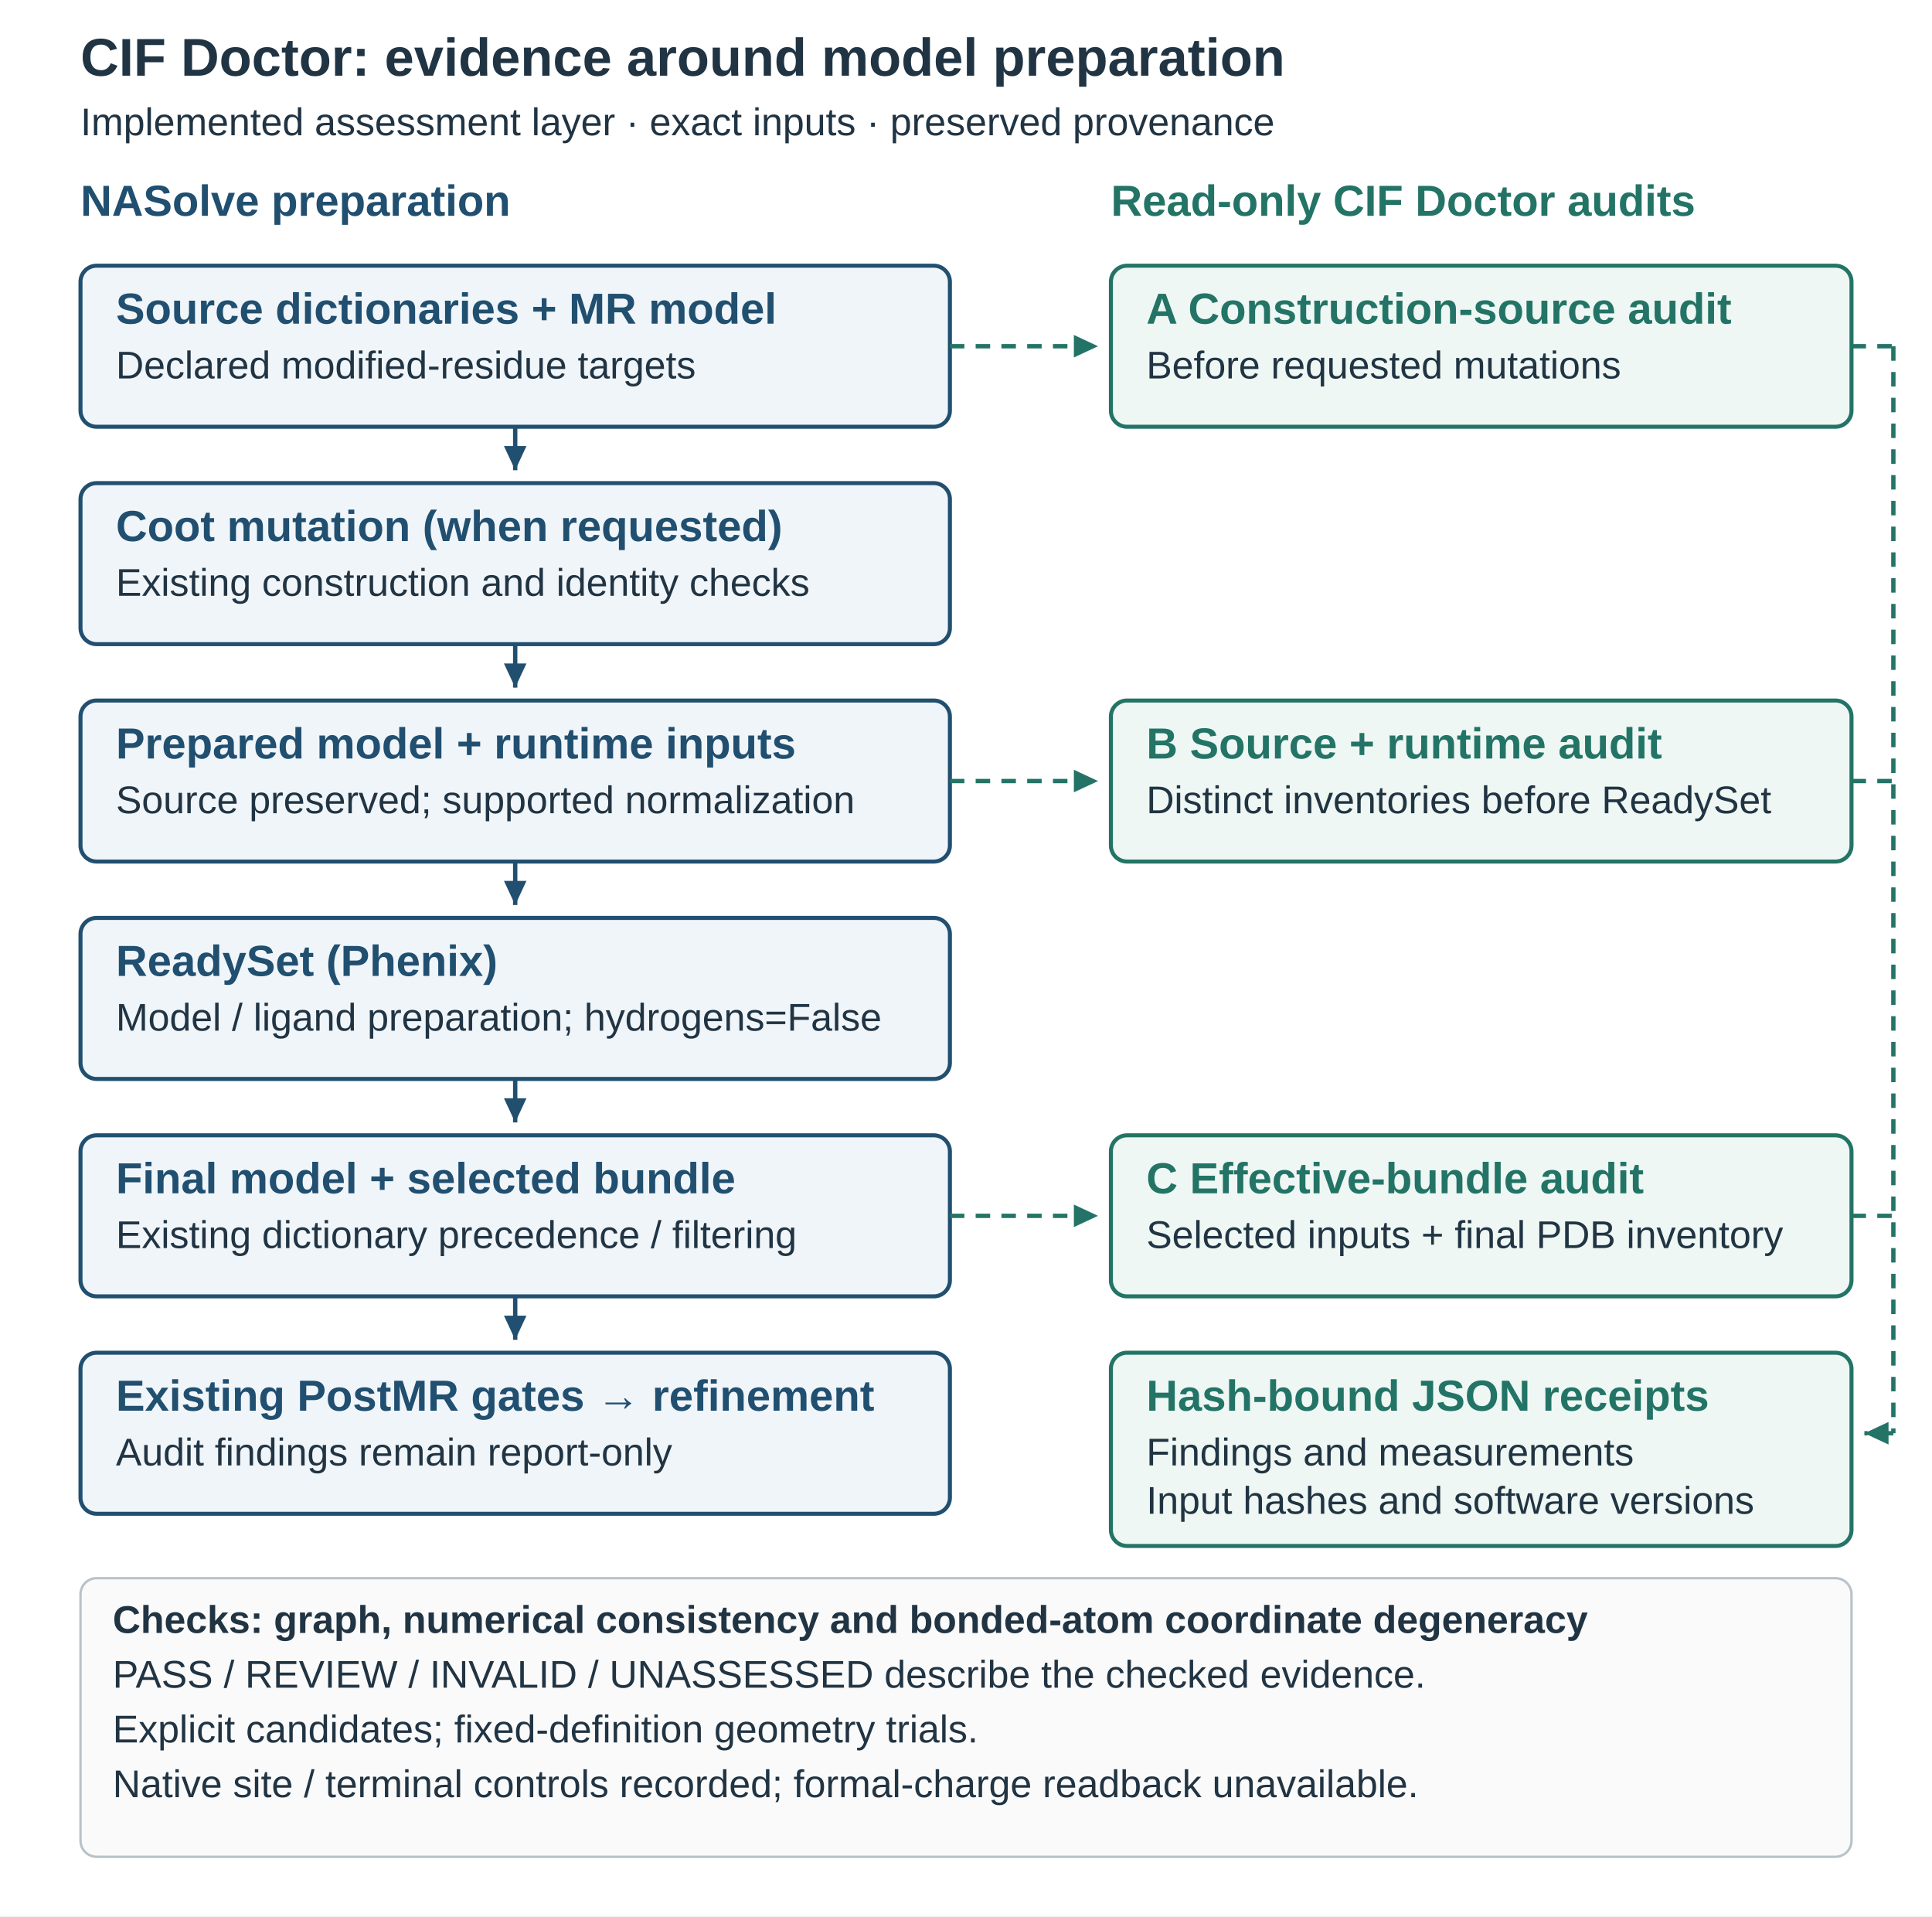
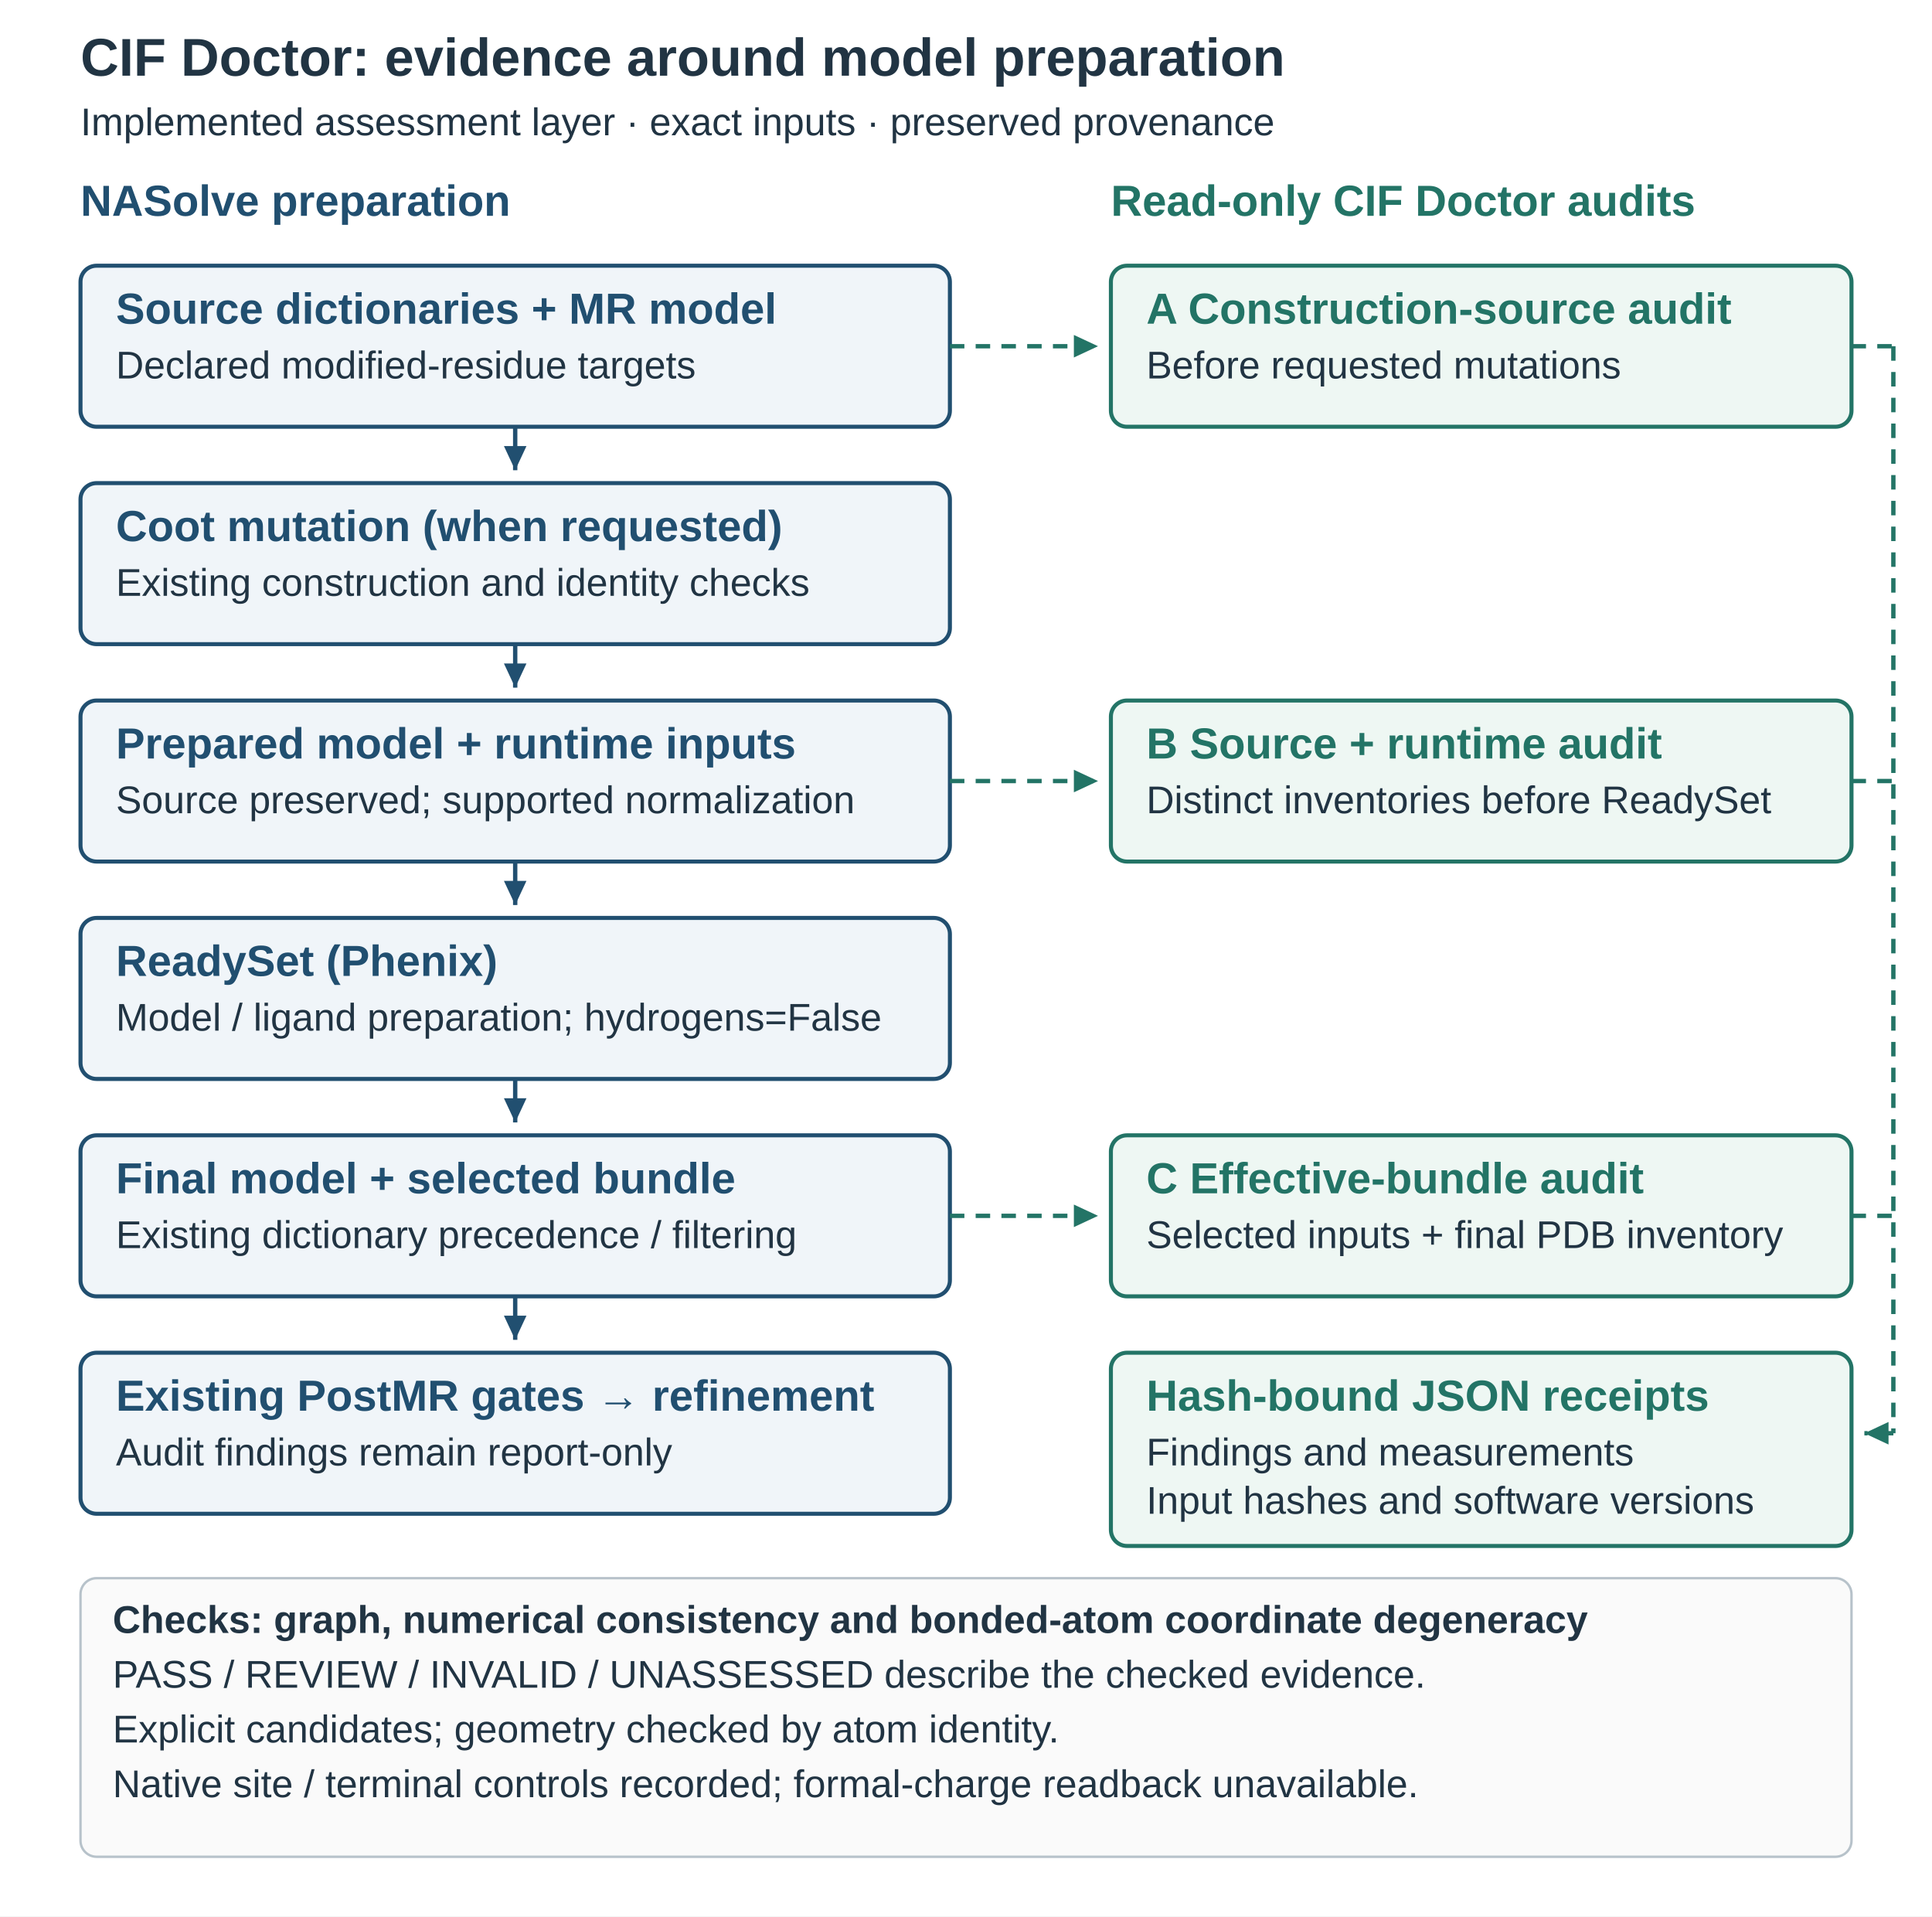
<svg xmlns="http://www.w3.org/2000/svg" width="180mm" height="178.5mm" viewBox="0 0 1200 1190" role="img" aria-labelledby="title description">
  <rect width="1200" height="1190" fill="white" />
  <text x="50" y="47" font-family="Arial, Helvetica, sans-serif" font-size="33" font-weight="bold" fill="#213443" text-anchor="start">CIF Doctor: evidence around model preparation</text>
  <text x="50" y="84" font-family="Arial, Helvetica, sans-serif" font-size="24" font-weight="normal" fill="#213443" text-anchor="start">Implemented assessment layer · exact inputs · preserved provenance</text>
  <text x="50" y="134" font-family="Arial, Helvetica, sans-serif" font-size="27" font-weight="bold" fill="#214f70" text-anchor="start">NASolve preparation</text>
  <text x="690" y="134" font-family="Arial, Helvetica, sans-serif" font-size="27" font-weight="bold" fill="#237466" text-anchor="start">Read-only CIF Doctor audits</text>
  <g id="source-inputs">
    <rect x="50" y="165" width="540" height="100" rx="10" fill="#f0f5f9" stroke="#214f70" stroke-width="2.5" />
    <text x="72" y="201" font-family="Arial, Helvetica, sans-serif" font-size="27" font-weight="bold" fill="#214f70" text-anchor="start">Source dictionaries + MR model</text>
    <text x="72" y="235" font-family="Arial, Helvetica, sans-serif" font-size="24" font-weight="normal" fill="#213443" text-anchor="start">Declared modified-residue targets</text>
  </g>
  <g id="coot-mutation">
    <rect x="50" y="300" width="540" height="100" rx="10" fill="#f0f5f9" stroke="#214f70" stroke-width="2.5" />
    <text x="72" y="336" font-family="Arial, Helvetica, sans-serif" font-size="27" font-weight="bold" fill="#214f70" text-anchor="start">Coot mutation (when requested)</text>
    <text x="72" y="370" font-family="Arial, Helvetica, sans-serif" font-size="24" font-weight="normal" fill="#213443" text-anchor="start">Existing construction and identity checks</text>
  </g>
  <g id="prepared-inputs">
    <rect x="50" y="435" width="540" height="100" rx="10" fill="#f0f5f9" stroke="#214f70" stroke-width="2.5" />
    <text x="72" y="471" font-family="Arial, Helvetica, sans-serif" font-size="27" font-weight="bold" fill="#214f70" text-anchor="start">Prepared model + runtime inputs</text>
    <text x="72" y="505" font-family="Arial, Helvetica, sans-serif" font-size="24" font-weight="normal" fill="#213443" text-anchor="start">Source preserved; supported normalization</text>
  </g>
  <g id="readyset">
    <rect x="50" y="570" width="540" height="100" rx="10" fill="#f0f5f9" stroke="#214f70" stroke-width="2.5" />
    <text x="72" y="606" font-family="Arial, Helvetica, sans-serif" font-size="27" font-weight="bold" fill="#214f70" text-anchor="start">ReadySet (Phenix)</text>
    <text x="72" y="640" font-family="Arial, Helvetica, sans-serif" font-size="24" font-weight="normal" fill="#213443" text-anchor="start">Model / ligand preparation; hydrogens=False</text>
  </g>
  <g id="effective-inputs">
    <rect x="50" y="705" width="540" height="100" rx="10" fill="#f0f5f9" stroke="#214f70" stroke-width="2.5" />
    <text x="72" y="741" font-family="Arial, Helvetica, sans-serif" font-size="27" font-weight="bold" fill="#214f70" text-anchor="start">Final model + selected bundle</text>
    <text x="72" y="775" font-family="Arial, Helvetica, sans-serif" font-size="24" font-weight="normal" fill="#213443" text-anchor="start">Existing dictionary precedence / filtering</text>
  </g>
  <g id="postmr-gates">
    <rect x="50" y="840" width="540" height="100" rx="10" fill="#f0f5f9" stroke="#214f70" stroke-width="2.5" />
    <text x="72" y="876" font-family="Arial, Helvetica, sans-serif" font-size="27" font-weight="bold" fill="#214f70" text-anchor="start">Existing PostMR gates → refinement</text>
    <text x="72" y="910" font-family="Arial, Helvetica, sans-serif" font-size="24" font-weight="normal" fill="#213443" text-anchor="start">Audit findings remain report-only</text>
  </g>
  <g id="preparation-flow-0">
    <path d="M 320.0 265.0 L 320.0 292.0" fill="none" stroke="#214f70" stroke-width="2.7" />
    <polygon points="320.0,292.0 313.0,277.0 327.0,277.0" fill="#214f70" />
  </g>
  <g id="preparation-flow-1">
    <path d="M 320.0 400.0 L 320.0 427.0" fill="none" stroke="#214f70" stroke-width="2.7" />
    <polygon points="320.0,427.0 313.0,412.0 327.0,412.0" fill="#214f70" />
  </g>
  <g id="preparation-flow-2">
    <path d="M 320.0 535.0 L 320.0 562.0" fill="none" stroke="#214f70" stroke-width="2.7" />
    <polygon points="320.0,562.0 313.0,547.0 327.0,547.0" fill="#214f70" />
  </g>
  <g id="preparation-flow-3">
    <path d="M 320.0 670.0 L 320.0 697.0" fill="none" stroke="#214f70" stroke-width="2.7" />
    <polygon points="320.0,697.0 313.0,682.0 327.0,682.0" fill="#214f70" />
  </g>
  <g id="preparation-flow-4">
    <path d="M 320.0 805.0 L 320.0 832.0" fill="none" stroke="#214f70" stroke-width="2.7" />
    <polygon points="320.0,832.0 313.0,817.0 327.0,817.0" fill="#214f70" />
  </g>
  <g id="mutation-audit">
    <rect x="690" y="165" width="460" height="100" rx="10" fill="#eef7f3" stroke="#237466" stroke-width="2.5" />
    <text x="712" y="201" font-family="Arial, Helvetica, sans-serif" font-size="27" font-weight="bold" fill="#237466" text-anchor="start">A  Construction-source audit</text>
    <text x="712" y="235" font-family="Arial, Helvetica, sans-serif" font-size="24" font-weight="normal" fill="#213443" text-anchor="start">Before requested mutations</text>
  </g>
  <g id="audit-branch-mutation-audit">
    <path d="M 590.0 215.0 L 599.0 215.0" fill="none" stroke="#237466" stroke-width="2.7" />
    <path d="M 606.0 215.0 L 615.0 215.0" fill="none" stroke="#237466" stroke-width="2.7" />
    <path d="M 622.0 215.0 L 631.0 215.0" fill="none" stroke="#237466" stroke-width="2.7" />
    <path d="M 638.0 215.0 L 647.0 215.0" fill="none" stroke="#237466" stroke-width="2.7" />
    <path d="M 654.0 215.0 L 663.0 215.0" fill="none" stroke="#237466" stroke-width="2.7" />
    <path d="M 670.0 215.0 L 679.0 215.0" fill="none" stroke="#237466" stroke-width="2.7" />
    <polygon points="682.0,215.0 667.0,222.0 667.0,208.0" fill="#237466" />
  </g>
  <g id="source-runtime-audit">
    <rect x="690" y="435" width="460" height="100" rx="10" fill="#eef7f3" stroke="#237466" stroke-width="2.5" />
    <text x="712" y="471" font-family="Arial, Helvetica, sans-serif" font-size="27" font-weight="bold" fill="#237466" text-anchor="start">B  Source + runtime audit</text>
    <text x="712" y="505" font-family="Arial, Helvetica, sans-serif" font-size="24" font-weight="normal" fill="#213443" text-anchor="start">Distinct inventories before ReadySet</text>
  </g>
  <g id="audit-branch-source-runtime-audit">
    <path d="M 590.0 485.0 L 599.0 485.0" fill="none" stroke="#237466" stroke-width="2.7" />
    <path d="M 606.0 485.0 L 615.0 485.0" fill="none" stroke="#237466" stroke-width="2.7" />
    <path d="M 622.0 485.0 L 631.0 485.0" fill="none" stroke="#237466" stroke-width="2.7" />
    <path d="M 638.0 485.0 L 647.0 485.0" fill="none" stroke="#237466" stroke-width="2.7" />
    <path d="M 654.0 485.0 L 663.0 485.0" fill="none" stroke="#237466" stroke-width="2.7" />
    <path d="M 670.0 485.0 L 679.0 485.0" fill="none" stroke="#237466" stroke-width="2.7" />
    <polygon points="682.0,485.0 667.0,492.0 667.0,478.0" fill="#237466" />
  </g>
  <g id="effective-audit">
    <rect x="690" y="705" width="460" height="100" rx="10" fill="#eef7f3" stroke="#237466" stroke-width="2.5" />
    <text x="712" y="741" font-family="Arial, Helvetica, sans-serif" font-size="27" font-weight="bold" fill="#237466" text-anchor="start">C  Effective-bundle audit</text>
    <text x="712" y="775" font-family="Arial, Helvetica, sans-serif" font-size="24" font-weight="normal" fill="#213443" text-anchor="start">Selected inputs + final PDB inventory</text>
  </g>
  <g id="audit-branch-effective-audit">
    <path d="M 590.0 755.0 L 599.0 755.0" fill="none" stroke="#237466" stroke-width="2.7" />
    <path d="M 606.0 755.0 L 615.0 755.0" fill="none" stroke="#237466" stroke-width="2.7" />
    <path d="M 622.0 755.0 L 631.0 755.0" fill="none" stroke="#237466" stroke-width="2.7" />
    <path d="M 638.0 755.0 L 647.0 755.0" fill="none" stroke="#237466" stroke-width="2.7" />
    <path d="M 654.0 755.0 L 663.0 755.0" fill="none" stroke="#237466" stroke-width="2.7" />
    <path d="M 670.0 755.0 L 679.0 755.0" fill="none" stroke="#237466" stroke-width="2.7" />
    <polygon points="682.0,755.0 667.0,762.0 667.0,748.0" fill="#237466" />
  </g>
  <g id="json-receipts">
    <rect x="690" y="840" width="460" height="120" rx="10" fill="#eef7f3" stroke="#237466" stroke-width="2.5" />
    <text x="712" y="876" font-family="Arial, Helvetica, sans-serif" font-size="27" font-weight="bold" fill="#237466" text-anchor="start">Hash-bound JSON receipts</text>
    <text x="712" y="910" font-family="Arial, Helvetica, sans-serif" font-size="24" font-weight="normal" fill="#213443" text-anchor="start">Findings and measurements</text>
    <text x="712" y="940" font-family="Arial, Helvetica, sans-serif" font-size="24" font-weight="normal" fill="#213443" text-anchor="start">Input hashes and software versions</text>
  </g>
  <g id="mutation-to-receipts">
    <path d="M 1150.0 215.0 L 1159.0 215.0" fill="none" stroke="#237466" stroke-width="2.7" />
    <path d="M 1166.0 215.0 L 1175.0 215.0" fill="none" stroke="#237466" stroke-width="2.7" />
    <path d="M 1176.0 215.0 L 1176.0 224.0" fill="none" stroke="#237466" stroke-width="2.7" />
    <path d="M 1176.0 231.0 L 1176.0 240.0" fill="none" stroke="#237466" stroke-width="2.7" />
    <path d="M 1176.0 247.0 L 1176.0 256.0" fill="none" stroke="#237466" stroke-width="2.7" />
    <path d="M 1176.0 263.0 L 1176.0 272.0" fill="none" stroke="#237466" stroke-width="2.7" />
    <path d="M 1176.0 279.0 L 1176.0 288.0" fill="none" stroke="#237466" stroke-width="2.7" />
    <path d="M 1176.0 295.0 L 1176.0 304.0" fill="none" stroke="#237466" stroke-width="2.7" />
    <path d="M 1176.0 311.0 L 1176.0 320.0" fill="none" stroke="#237466" stroke-width="2.7" />
    <path d="M 1176.0 327.0 L 1176.0 336.0" fill="none" stroke="#237466" stroke-width="2.7" />
    <path d="M 1176.0 343.0 L 1176.0 352.0" fill="none" stroke="#237466" stroke-width="2.7" />
    <path d="M 1176.0 359.0 L 1176.0 368.0" fill="none" stroke="#237466" stroke-width="2.7" />
    <path d="M 1176.0 375.0 L 1176.0 384.0" fill="none" stroke="#237466" stroke-width="2.7" />
    <path d="M 1176.0 391.0 L 1176.0 400.0" fill="none" stroke="#237466" stroke-width="2.7" />
    <path d="M 1176.0 407.0 L 1176.0 416.0" fill="none" stroke="#237466" stroke-width="2.7" />
    <path d="M 1176.0 423.0 L 1176.0 432.0" fill="none" stroke="#237466" stroke-width="2.7" />
    <path d="M 1176.0 439.0 L 1176.0 448.0" fill="none" stroke="#237466" stroke-width="2.7" />
    <path d="M 1176.0 455.0 L 1176.0 464.0" fill="none" stroke="#237466" stroke-width="2.7" />
    <path d="M 1176.0 471.0 L 1176.0 480.0" fill="none" stroke="#237466" stroke-width="2.7" />
    <path d="M 1176.0 487.0 L 1176.0 496.0" fill="none" stroke="#237466" stroke-width="2.7" />
    <path d="M 1176.0 503.0 L 1176.0 512.0" fill="none" stroke="#237466" stroke-width="2.7" />
    <path d="M 1176.0 519.0 L 1176.0 528.0" fill="none" stroke="#237466" stroke-width="2.7" />
    <path d="M 1176.0 535.0 L 1176.0 544.0" fill="none" stroke="#237466" stroke-width="2.7" />
    <path d="M 1176.0 551.0 L 1176.0 560.0" fill="none" stroke="#237466" stroke-width="2.7" />
    <path d="M 1176.0 567.0 L 1176.0 576.0" fill="none" stroke="#237466" stroke-width="2.7" />
    <path d="M 1176.0 583.0 L 1176.0 592.0" fill="none" stroke="#237466" stroke-width="2.7" />
    <path d="M 1176.0 599.0 L 1176.0 608.0" fill="none" stroke="#237466" stroke-width="2.7" />
    <path d="M 1176.0 615.0 L 1176.0 624.0" fill="none" stroke="#237466" stroke-width="2.7" />
    <path d="M 1176.0 631.0 L 1176.0 640.0" fill="none" stroke="#237466" stroke-width="2.7" />
    <path d="M 1176.0 647.0 L 1176.0 656.0" fill="none" stroke="#237466" stroke-width="2.7" />
    <path d="M 1176.0 663.0 L 1176.0 672.0" fill="none" stroke="#237466" stroke-width="2.7" />
    <path d="M 1176.0 679.0 L 1176.0 688.0" fill="none" stroke="#237466" stroke-width="2.7" />
    <path d="M 1176.0 695.0 L 1176.0 704.0" fill="none" stroke="#237466" stroke-width="2.7" />
    <path d="M 1176.0 711.0 L 1176.0 720.0" fill="none" stroke="#237466" stroke-width="2.7" />
    <path d="M 1176.0 727.0 L 1176.0 736.0" fill="none" stroke="#237466" stroke-width="2.7" />
    <path d="M 1176.0 743.0 L 1176.0 752.0" fill="none" stroke="#237466" stroke-width="2.7" />
    <path d="M 1176.0 759.0 L 1176.0 768.0" fill="none" stroke="#237466" stroke-width="2.7" />
    <path d="M 1176.0 775.0 L 1176.0 784.0" fill="none" stroke="#237466" stroke-width="2.7" />
    <path d="M 1176.0 791.0 L 1176.0 800.0" fill="none" stroke="#237466" stroke-width="2.7" />
    <path d="M 1176.0 807.0 L 1176.0 816.0" fill="none" stroke="#237466" stroke-width="2.7" />
    <path d="M 1176.0 823.0 L 1176.0 832.0" fill="none" stroke="#237466" stroke-width="2.7" />
    <path d="M 1176.0 839.0 L 1176.0 848.0" fill="none" stroke="#237466" stroke-width="2.7" />
    <path d="M 1176.0 855.0 L 1176.0 864.0" fill="none" stroke="#237466" stroke-width="2.7" />
    <path d="M 1176.0 871.0 L 1176.0 880.0" fill="none" stroke="#237466" stroke-width="2.7" />
    <path d="M 1176.0 887.0 L 1176.0 890.0" fill="none" stroke="#237466" stroke-width="2.7" />
    <path d="M 1176.0 890.0 L 1167.0 890.0" fill="none" stroke="#237466" stroke-width="2.7" />
    <path d="M 1160.0 890.0 L 1158.0 890.0" fill="none" stroke="#237466" stroke-width="2.7" />
    <polygon points="1158.0,890.0 1173.0,883.0 1173.0,897.0" fill="#237466" />
  </g>
  <g id="source-to-receipts">
    <path d="M 1150.0 485.0 L 1159.0 485.0" fill="none" stroke="#237466" stroke-width="2.7" />
    <path d="M 1166.0 485.0 L 1175.0 485.0" fill="none" stroke="#237466" stroke-width="2.7" />
  </g>
  <g id="effective-to-receipts">
    <path d="M 1150.0 755.0 L 1159.0 755.0" fill="none" stroke="#237466" stroke-width="2.7" />
    <path d="M 1166.0 755.0 L 1175.0 755.0" fill="none" stroke="#237466" stroke-width="2.7" />
  </g>
  <g id="scope-notes">
    <rect x="50" y="980" width="1100" height="173" rx="10" fill="#fafafa" stroke="#b7c2ca" stroke-width="1.5" />
    <text x="70" y="1014" font-family="Arial, Helvetica, sans-serif" font-size="24" font-weight="bold" fill="#213443" text-anchor="start">Checks: graph, numerical consistency and bonded-atom coordinate degeneracy</text>
    <text x="70" y="1048" font-family="Arial, Helvetica, sans-serif" font-size="24" font-weight="normal" fill="#213443" text-anchor="start">PASS / REVIEW / INVALID / UNASSESSED describe the checked evidence.</text>
-     <text x="70" y="1082" font-family="Arial, Helvetica, sans-serif" font-size="24" font-weight="normal" fill="#213443" text-anchor="start">Explicit candidates; fixed-definition geometry trials.</text>
+     <text x="70" y="1082" font-family="Arial, Helvetica, sans-serif" font-size="24" font-weight="normal" fill="#213443" text-anchor="start">Explicit candidates; geometry checked by atom identity.</text>
    <text x="70" y="1116" font-family="Arial, Helvetica, sans-serif" font-size="24" font-weight="normal" fill="#213443" text-anchor="start">Native site / terminal controls recorded; formal-charge readback unavailable.</text>
  </g>
</svg>
